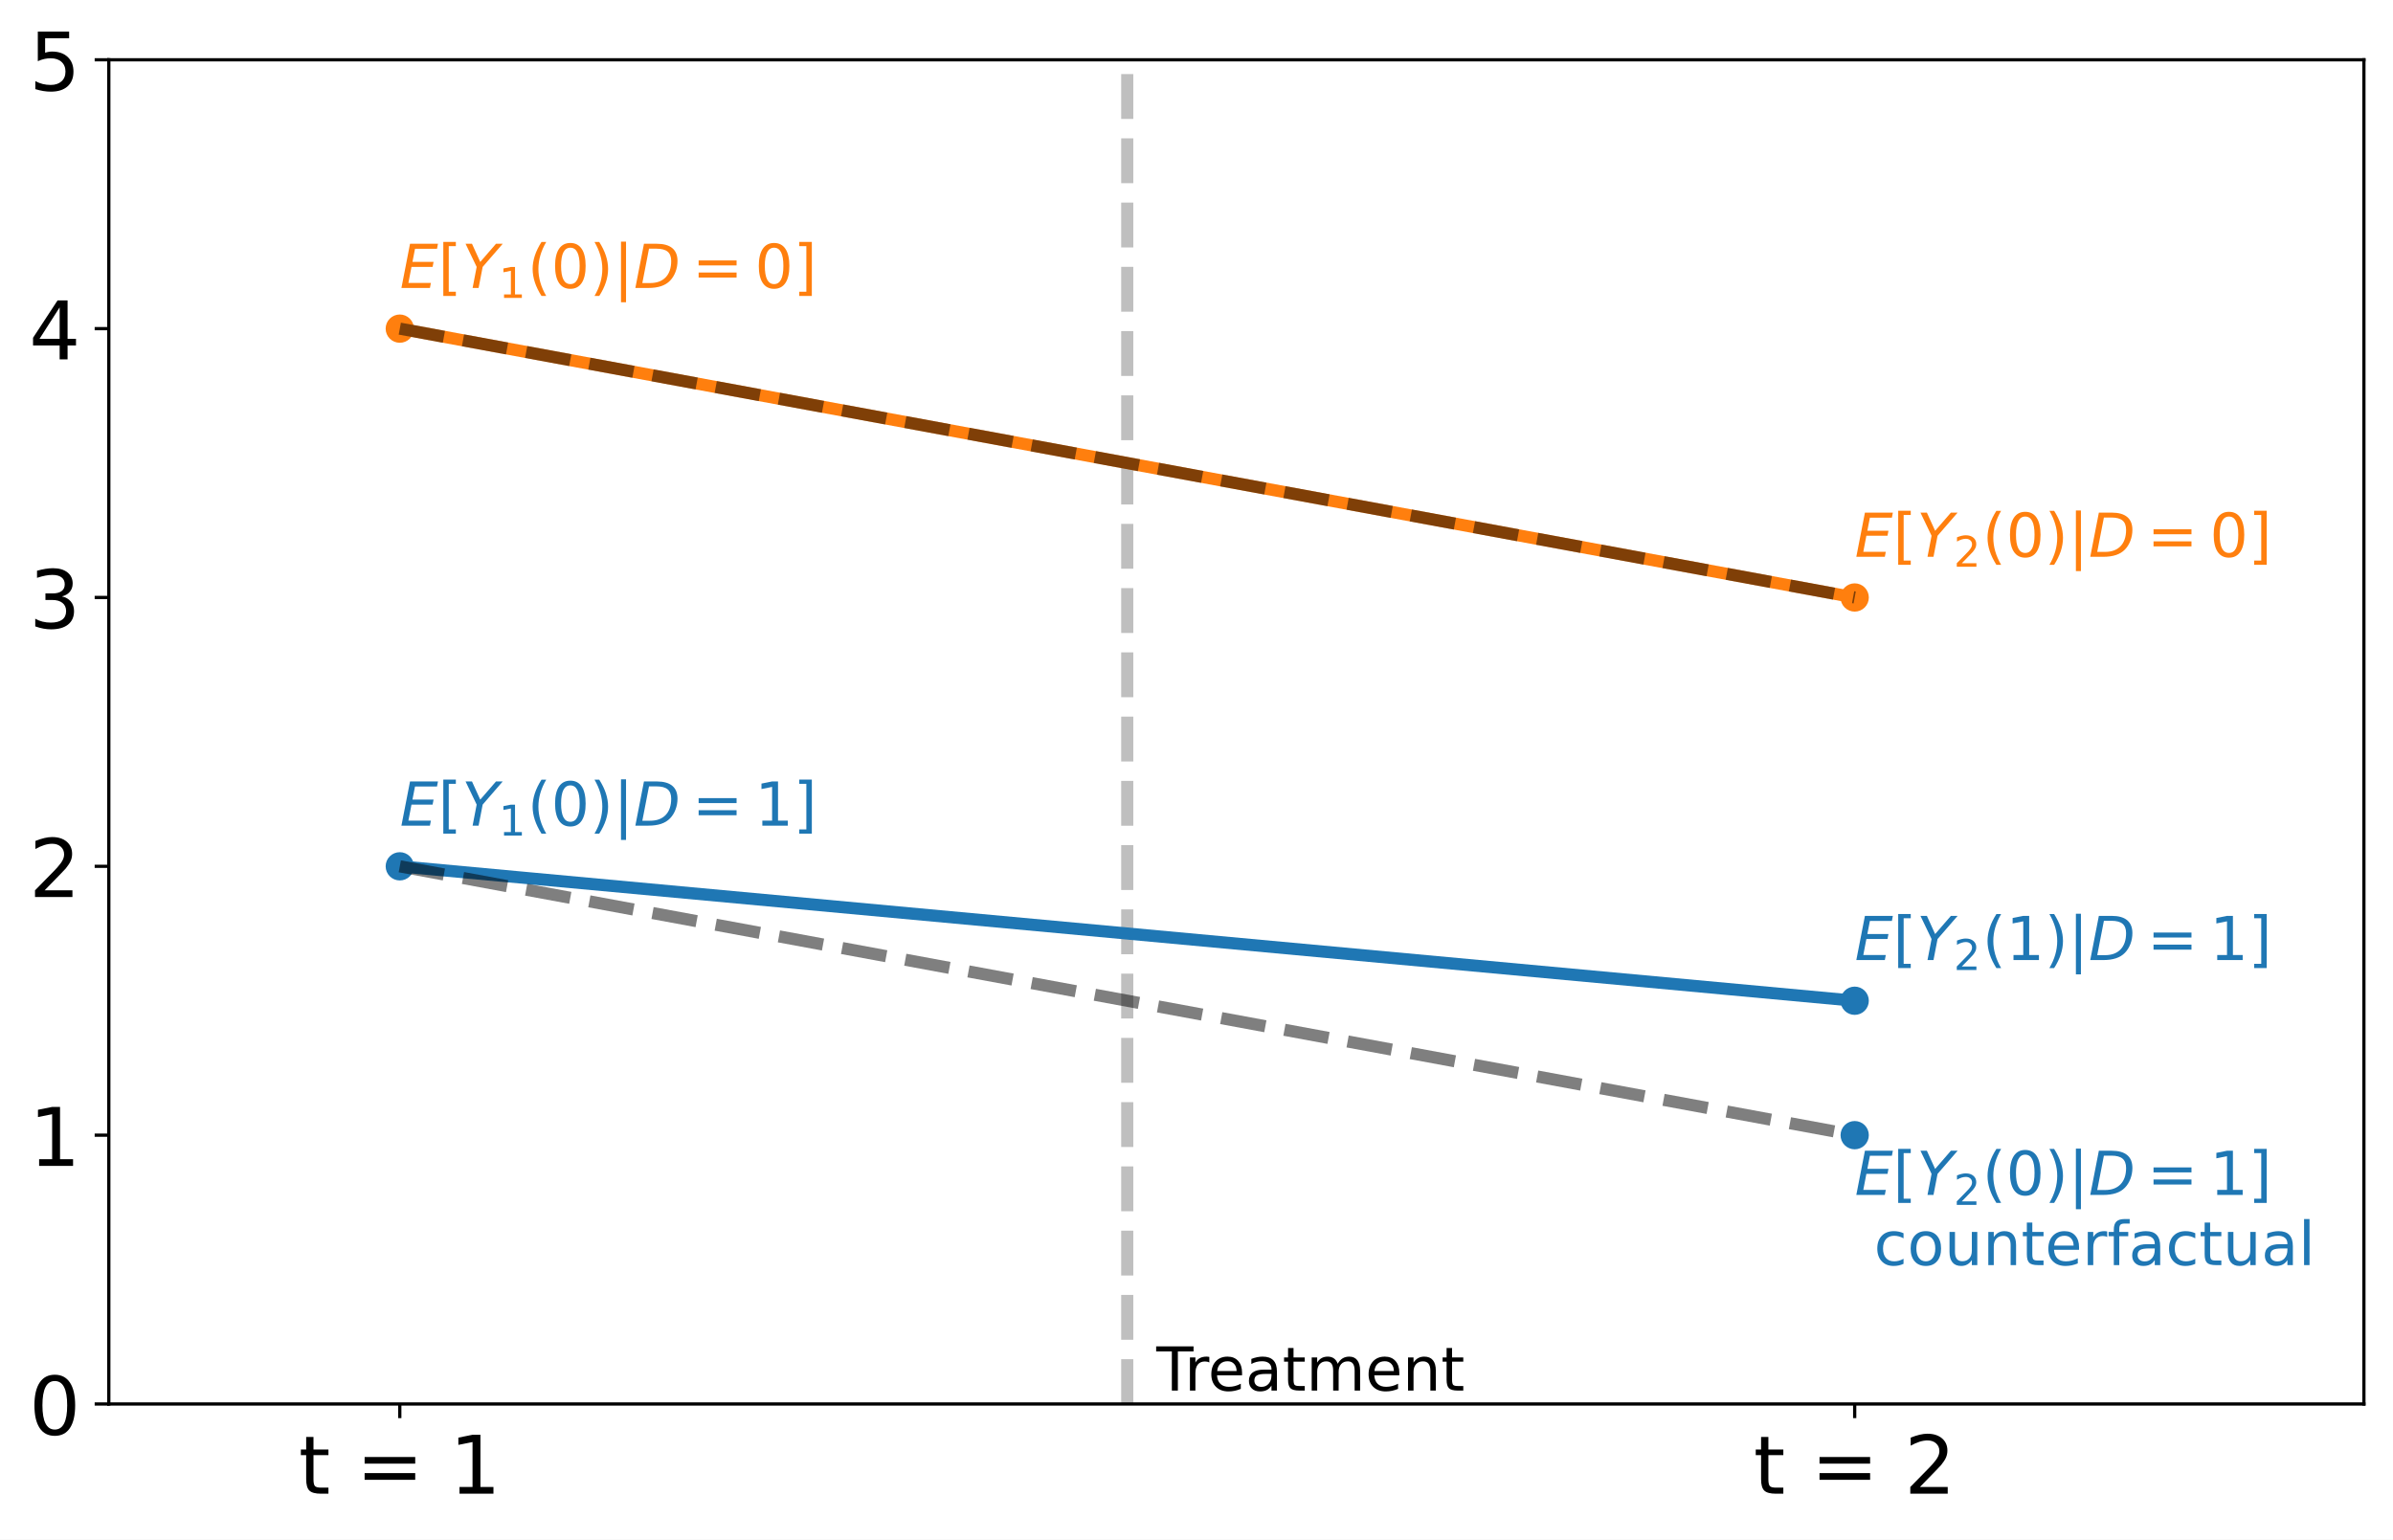
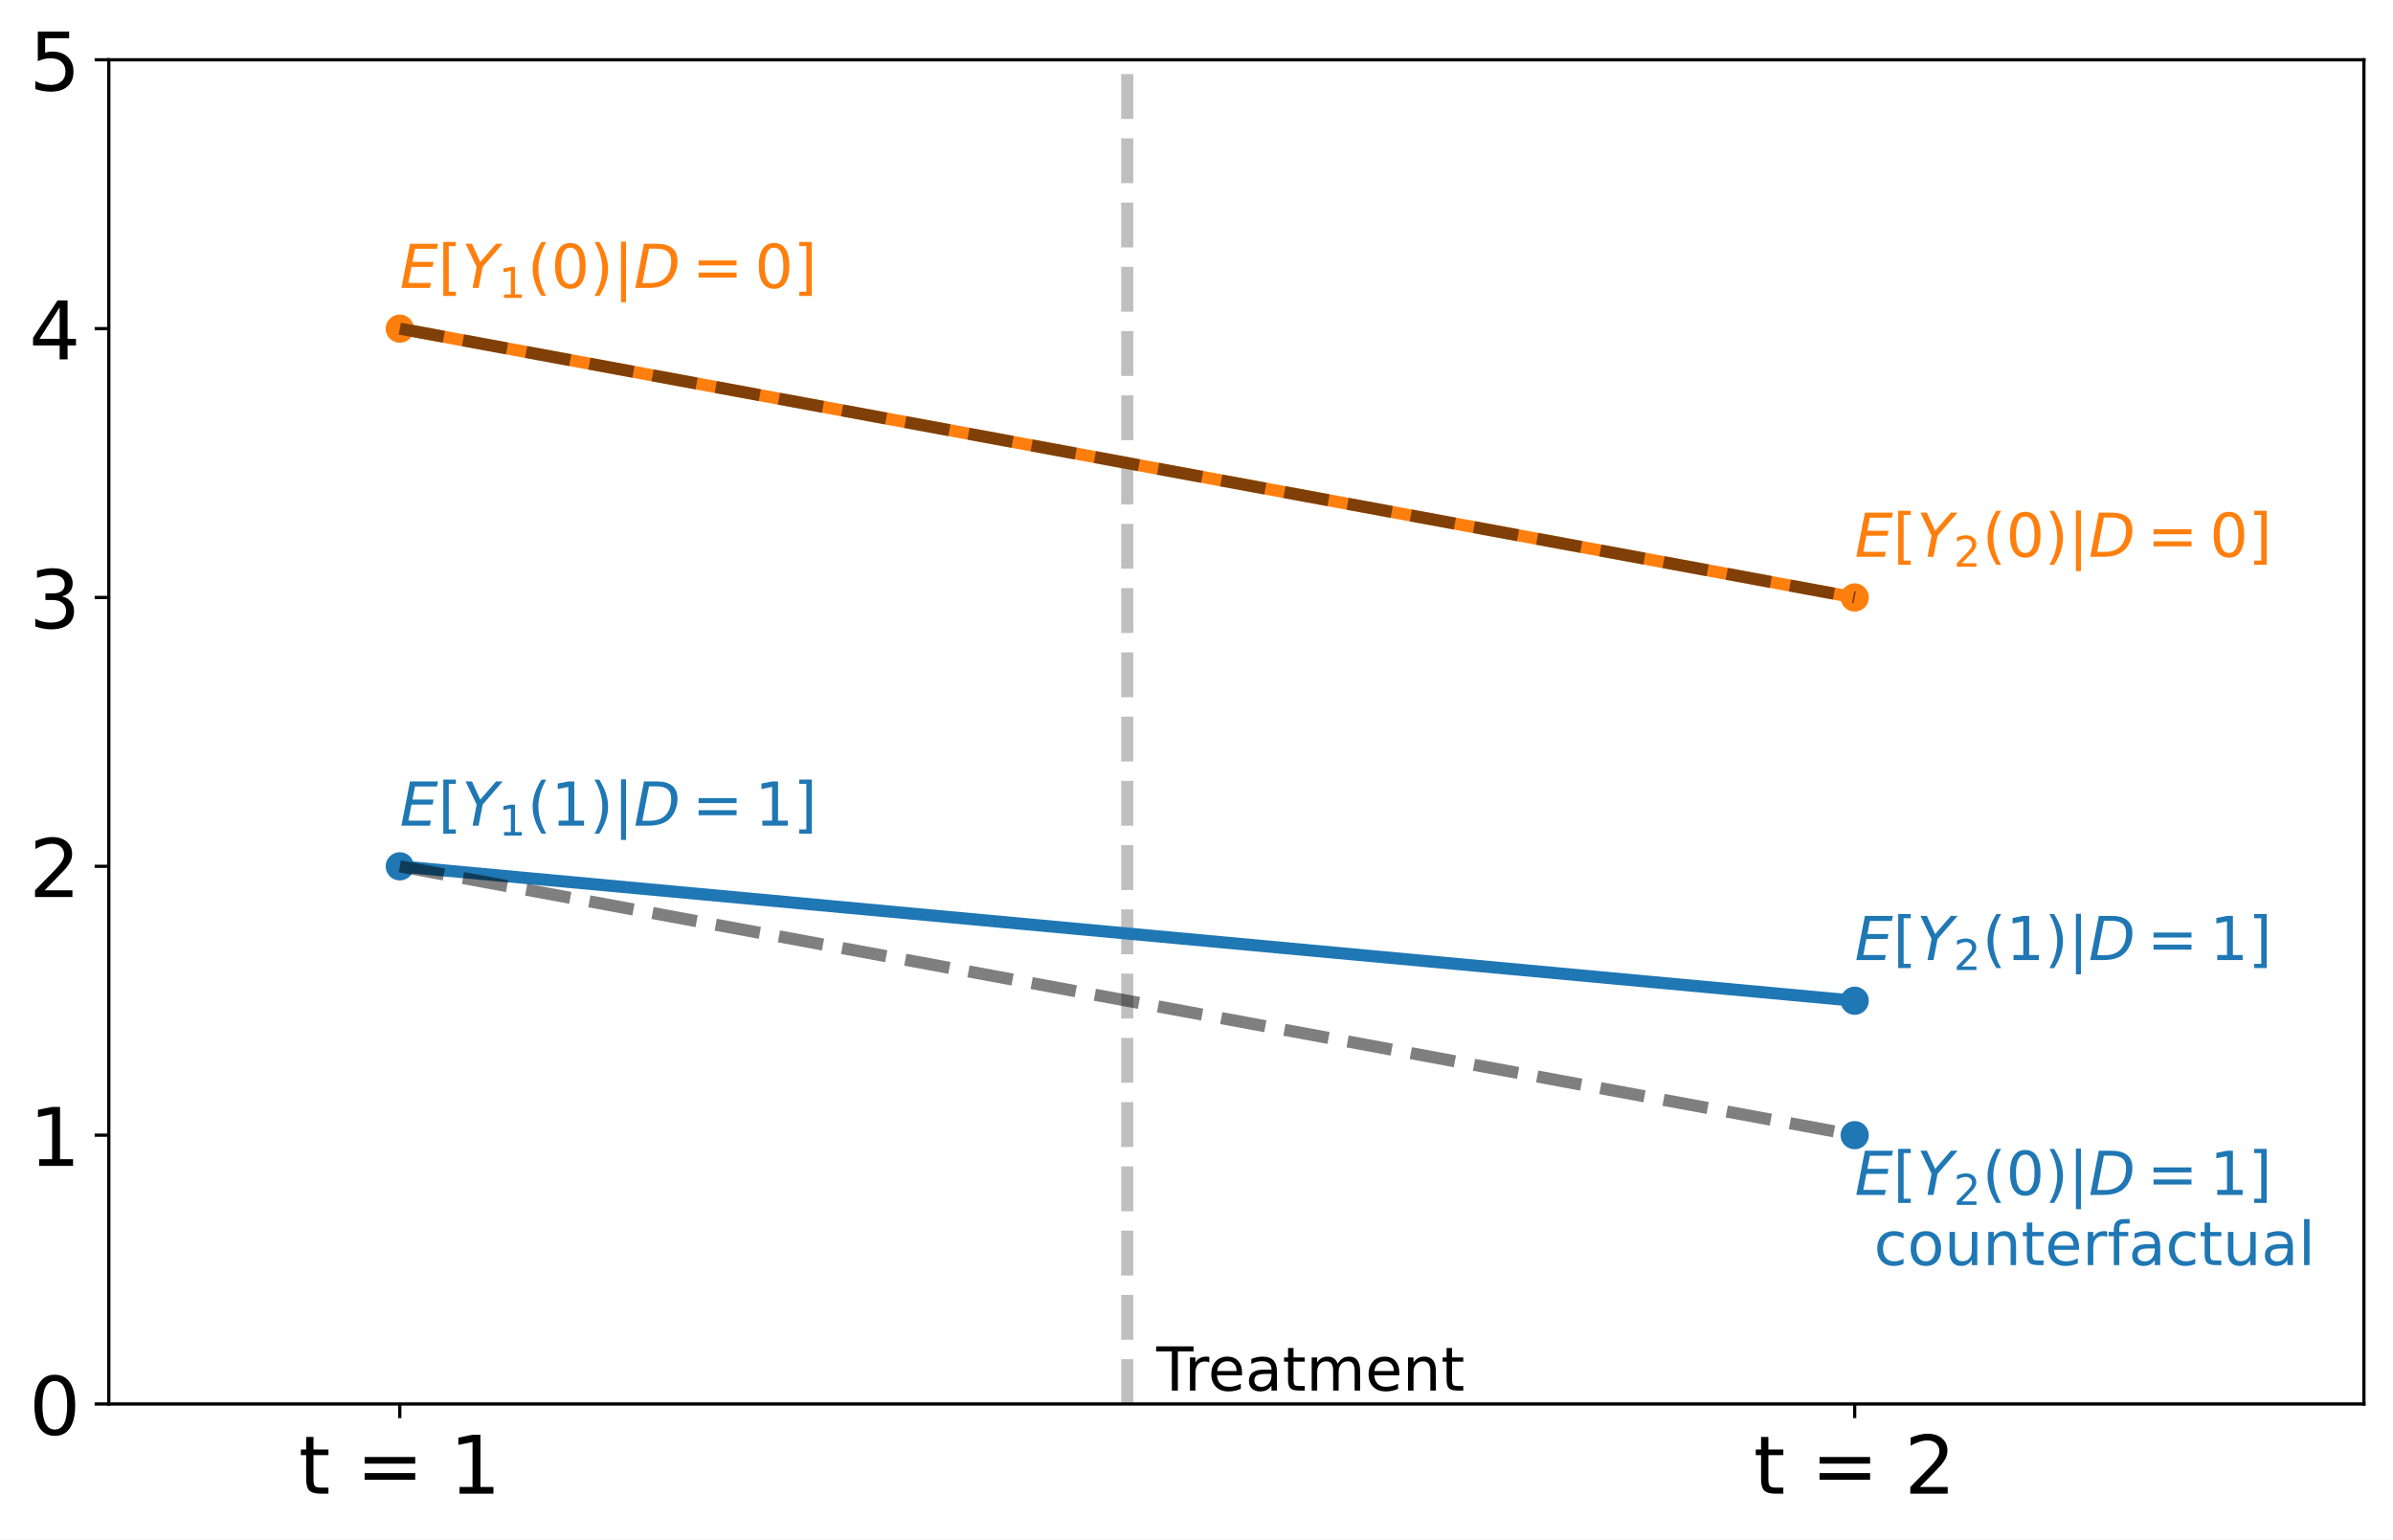
<svg xmlns="http://www.w3.org/2000/svg" xmlns:xlink="http://www.w3.org/1999/xlink" width="592.125pt" height="380.995pt" viewBox="0 0 592.125 380.995" version="1.1">
  <defs>
    <style type="text/css">*{stroke-linejoin: round; stroke-linecap: butt}</style>
  </defs>
  <g id="figure_1">
    <g id="patch_1">
      <path d="M 0 380.995  L 592.125 380.995  L 592.125 0  L 0 0  z " style="fill: #ffffff" />
    </g>
    <g id="axes_1">
      <g id="patch_2">
        <path d="M 26.925 347.438  L 584.925 347.438  L 584.925 14.798  L 26.925 14.798  L 26.925 347.438  z " style="fill: none" />
      </g>
      <g id="matplotlib.axis_1">
        <g id="xtick_1">
          <g id="line2d_1">
            <defs>
-               <path id="md6581c1b12" d="M 0 0  L 0 3.5  " style="stroke: #000000; stroke-width: 0.8" />
+               <path id="m8eb9a04cb9" d="M 0 0  L 0 3.5  " style="stroke: #000000; stroke-width: 0.8" />
            </defs>
            <g>
-               <use xlink:href="#md6581c1b12" x="98.925" y="347.438" style="stroke: #000000; stroke-width: 0.8" />
+               <use xlink:href="#m8eb9a04cb9" x="98.925" y="347.438" style="stroke: #000000; stroke-width: 0.8" />
            </g>
          </g>
          <g id="text_1">
            <g transform="translate(73.90625 369.6353) scale(0.2 -0.2)">
              <defs>
                <path id="DejaVuSans-74" d="M 1172 4494  L 1172 3500  L 2356 3500  L 2356 3053  L 1172 3053  L 1172 1153  Q 1172 725 1289 603  Q 1406 481 1766 481  L 2356 481  L 2356 0  L 1766 0  Q 1100 0 847 248  Q 594 497 594 1153  L 594 3053  L 172 3053  L 172 3500  L 594 3500  L 594 4494  L 1172 4494  z " transform="scale(0.015625)" />
                <path id="DejaVuSans-20" transform="scale(0.015625)" />
                <path id="DejaVuSans-3d" d="M 678 2906  L 4684 2906  L 4684 2381  L 678 2381  L 678 2906  z M 678 1631  L 4684 1631  L 4684 1100  L 678 1100  L 678 1631  z " transform="scale(0.015625)" />
                <path id="DejaVuSans-31" d="M 794 531  L 1825 531  L 1825 4091  L 703 3866  L 703 4441  L 1819 4666  L 2450 4666  L 2450 531  L 3481 531  L 3481 0  L 794 0  L 794 531  z " transform="scale(0.015625)" />
              </defs>
              <use xlink:href="#DejaVuSans-74" />
              <use xlink:href="#DejaVuSans-20" x="39.209" />
              <use xlink:href="#DejaVuSans-3d" x="70.996" />
              <use xlink:href="#DejaVuSans-20" x="154.785" />
              <use xlink:href="#DejaVuSans-31" x="186.572" />
            </g>
          </g>
        </g>
        <g id="xtick_2">
          <g id="line2d_2">
            <g>
-               <use xlink:href="#md6581c1b12" x="458.925" y="347.438" style="stroke: #000000; stroke-width: 0.8" />
+               <use xlink:href="#m8eb9a04cb9" x="458.925" y="347.438" style="stroke: #000000; stroke-width: 0.8" />
            </g>
          </g>
          <g id="text_2">
            <g transform="translate(433.9062 369.6353) scale(0.2 -0.2)">
              <defs>
                <path id="DejaVuSans-32" d="M 1228 531  L 3431 531  L 3431 0  L 469 0  L 469 531  Q 828 903 1448 1529  Q 2069 2156 2228 2338  Q 2531 2678 2651 2914  Q 2772 3150 2772 3378  Q 2772 3750 2511 3984  Q 2250 4219 1831 4219  Q 1534 4219 1204 4116  Q 875 4013 500 3803  L 500 4441  Q 881 4594 1212 4672  Q 1544 4750 1819 4750  Q 2544 4750 2975 4387  Q 3406 4025 3406 3419  Q 3406 3131 3298 2873  Q 3191 2616 2906 2266  Q 2828 2175 2409 1742  Q 1991 1309 1228 531  z " transform="scale(0.015625)" />
              </defs>
              <use xlink:href="#DejaVuSans-74" />
              <use xlink:href="#DejaVuSans-20" x="39.209" />
              <use xlink:href="#DejaVuSans-3d" x="70.996" />
              <use xlink:href="#DejaVuSans-20" x="154.785" />
              <use xlink:href="#DejaVuSans-32" x="186.572" />
            </g>
          </g>
        </g>
      </g>
      <g id="matplotlib.axis_2">
        <g id="ytick_1">
          <g id="line2d_3">
            <defs>
-               <path id="m963fe370ac" d="M 0 0  L -3.5 0  " style="stroke: #000000; stroke-width: 0.8" />
+               <path id="mfce46e9eb9" d="M 0 0  L -3.5 0  " style="stroke: #000000; stroke-width: 0.8" />
            </defs>
            <g>
-               <use xlink:href="#m963fe370ac" x="26.925" y="347.438" style="stroke: #000000; stroke-width: 0.8" />
+               <use xlink:href="#mfce46e9eb9" x="26.925" y="347.438" style="stroke: #000000; stroke-width: 0.8" />
            </g>
          </g>
          <g id="text_3">
            <g transform="translate(7.2 355.0369) scale(0.2 -0.2)">
              <defs>
                <path id="DejaVuSans-30" d="M 2034 4250  Q 1547 4250 1301 3770  Q 1056 3291 1056 2328  Q 1056 1369 1301 889  Q 1547 409 2034 409  Q 2525 409 2770 889  Q 3016 1369 3016 2328  Q 3016 3291 2770 3770  Q 2525 4250 2034 4250  z M 2034 4750  Q 2819 4750 3233 4129  Q 3647 3509 3647 2328  Q 3647 1150 3233 529  Q 2819 -91 2034 -91  Q 1250 -91 836 529  Q 422 1150 422 2328  Q 422 3509 836 4129  Q 1250 4750 2034 4750  z " transform="scale(0.015625)" />
              </defs>
              <use xlink:href="#DejaVuSans-30" />
            </g>
          </g>
        </g>
        <g id="ytick_2">
          <g id="line2d_4">
            <g>
-               <use xlink:href="#m963fe370ac" x="26.925" y="280.91" style="stroke: #000000; stroke-width: 0.8" />
+               <use xlink:href="#mfce46e9eb9" x="26.925" y="280.91" style="stroke: #000000; stroke-width: 0.8" />
            </g>
          </g>
          <g id="text_4">
            <g transform="translate(7.2 288.5089) scale(0.2 -0.2)">
              <use xlink:href="#DejaVuSans-31" />
            </g>
          </g>
        </g>
        <g id="ytick_3">
          <g id="line2d_5">
            <g>
-               <use xlink:href="#m963fe370ac" x="26.925" y="214.382" style="stroke: #000000; stroke-width: 0.8" />
+               <use xlink:href="#mfce46e9eb9" x="26.925" y="214.382" style="stroke: #000000; stroke-width: 0.8" />
            </g>
          </g>
          <g id="text_5">
            <g transform="translate(7.2 221.9809) scale(0.2 -0.2)">
              <use xlink:href="#DejaVuSans-32" />
            </g>
          </g>
        </g>
        <g id="ytick_4">
          <g id="line2d_6">
            <g>
-               <use xlink:href="#m963fe370ac" x="26.925" y="147.854" style="stroke: #000000; stroke-width: 0.8" />
+               <use xlink:href="#mfce46e9eb9" x="26.925" y="147.854" style="stroke: #000000; stroke-width: 0.8" />
            </g>
          </g>
          <g id="text_6">
            <g transform="translate(7.2 155.4529) scale(0.2 -0.2)">
              <defs>
                <path id="DejaVuSans-33" d="M 2597 2516  Q 3050 2419 3304 2112  Q 3559 1806 3559 1356  Q 3559 666 3084 287  Q 2609 -91 1734 -91  Q 1441 -91 1130 -33  Q 819 25 488 141  L 488 750  Q 750 597 1062 519  Q 1375 441 1716 441  Q 2309 441 2620 675  Q 2931 909 2931 1356  Q 2931 1769 2642 2001  Q 2353 2234 1838 2234  L 1294 2234  L 1294 2753  L 1863 2753  Q 2328 2753 2575 2939  Q 2822 3125 2822 3475  Q 2822 3834 2567 4026  Q 2313 4219 1838 4219  Q 1578 4219 1281 4162  Q 984 4106 628 3988  L 628 4550  Q 988 4650 1302 4700  Q 1616 4750 1894 4750  Q 2613 4750 3031 4423  Q 3450 4097 3450 3541  Q 3450 3153 3228 2886  Q 3006 2619 2597 2516  z " transform="scale(0.015625)" />
              </defs>
              <use xlink:href="#DejaVuSans-33" />
            </g>
          </g>
        </g>
        <g id="ytick_5">
          <g id="line2d_7">
            <g>
-               <use xlink:href="#m963fe370ac" x="26.925" y="81.326" style="stroke: #000000; stroke-width: 0.8" />
+               <use xlink:href="#mfce46e9eb9" x="26.925" y="81.326" style="stroke: #000000; stroke-width: 0.8" />
            </g>
          </g>
          <g id="text_7">
            <g transform="translate(7.2 88.92488) scale(0.2 -0.2)">
              <defs>
                <path id="DejaVuSans-34" d="M 2419 4116  L 825 1625  L 2419 1625  L 2419 4116  z M 2253 4666  L 3047 4666  L 3047 1625  L 3713 1625  L 3713 1100  L 3047 1100  L 3047 0  L 2419 0  L 2419 1100  L 313 1100  L 313 1709  L 2253 4666  z " transform="scale(0.015625)" />
              </defs>
              <use xlink:href="#DejaVuSans-34" />
            </g>
          </g>
        </g>
        <g id="ytick_6">
          <g id="line2d_8">
            <g>
-               <use xlink:href="#m963fe370ac" x="26.925" y="14.798" style="stroke: #000000; stroke-width: 0.8" />
+               <use xlink:href="#mfce46e9eb9" x="26.925" y="14.798" style="stroke: #000000; stroke-width: 0.8" />
            </g>
          </g>
          <g id="text_8">
            <g transform="translate(7.2 22.39688) scale(0.2 -0.2)">
              <defs>
                <path id="DejaVuSans-35" d="M 691 4666  L 3169 4666  L 3169 4134  L 1269 4134  L 1269 2991  Q 1406 3038 1543 3061  Q 1681 3084 1819 3084  Q 2600 3084 3056 2656  Q 3513 2228 3513 1497  Q 3513 744 3044 326  Q 2575 -91 1722 -91  Q 1428 -91 1123 -41  Q 819 9 494 109  L 494 744  Q 775 591 1075 516  Q 1375 441 1709 441  Q 2250 441 2565 725  Q 2881 1009 2881 1497  Q 2881 1984 2565 2268  Q 2250 2553 1709 2553  Q 1456 2553 1204 2497  Q 953 2441 691 2322  L 691 4666  z " transform="scale(0.015625)" />
              </defs>
              <use xlink:href="#DejaVuSans-35" />
            </g>
          </g>
        </g>
      </g>
      <g id="line2d_9">
-         <path d="M 26.925 347.438  L 584.925 347.438  " clip-path="url(#p691d5480b4)" style="fill: none; stroke: #000000; stroke-width: 0.5; stroke-linecap: square" />
+         <path d="M 26.925 347.438  L 584.925 347.438  " clip-path="url(#p16c0e97cd4)" style="fill: none; stroke: #000000; stroke-width: 0.5; stroke-linecap: square" />
      </g>
      <g id="line2d_10">
-         <path clip-path="url(#p691d5480b4)" style="fill: none; stroke: #000000; stroke-width: 0.5; stroke-linecap: square" />
+         <path clip-path="url(#p16c0e97cd4)" style="fill: none; stroke: #000000; stroke-width: 0.5; stroke-linecap: square" />
      </g>
      <g id="LineCollection_1">
-         <path d="M 278.925 347.438  L 278.925 14.798  " clip-path="url(#p691d5480b4)" style="fill: none; stroke-dasharray: 11.1,4.8; stroke-dashoffset: 0; stroke: #808080; stroke-opacity: 0.5; stroke-width: 3" />
+         <path d="M 278.925 347.438  L 278.925 14.798  " clip-path="url(#p16c0e97cd4)" style="fill: none; stroke-dasharray: 11.1,4.8; stroke-dashoffset: 0; stroke: #808080; stroke-opacity: 0.5; stroke-width: 3" />
      </g>
      <g id="line2d_11">
        <defs>
-           <path id="m076039c97f" d="M 0 3  C 0.796 3 1.559 2.684 2.121 2.121  C 2.684 1.559 3 0.796 3 0  C 3 -0.796 2.684 -1.559 2.121 -2.121  C 1.559 -2.684 0.796 -3 0 -3  C -0.796 -3 -1.559 -2.684 -2.121 -2.121  C -2.684 -1.559 -3 -0.796 -3 0  C -3 0.796 -2.684 1.559 -2.121 2.121  C -1.559 2.684 -0.796 3 0 3  z " style="stroke: #ff7f0e" />
+           <path id="m5432d6410d" d="M 0 3  C 0.796 3 1.559 2.684 2.121 2.121  C 2.684 1.559 3 0.796 3 0  C 3 -0.796 2.684 -1.559 2.121 -2.121  C 1.559 -2.684 0.796 -3 0 -3  C -0.796 -3 -1.559 -2.684 -2.121 -2.121  C -2.684 -1.559 -3 -0.796 -3 0  C -3 0.796 -2.684 1.559 -2.121 2.121  C -1.559 2.684 -0.796 3 0 3  z " style="stroke: #ff7f0e" />
        </defs>
-         <g clip-path="url(#p691d5480b4)">
-           <use xlink:href="#m076039c97f" x="98.925" y="81.326" style="fill: #ff7f0e; stroke: #ff7f0e" />
+         <g clip-path="url(#p16c0e97cd4)">
+           <use xlink:href="#m5432d6410d" x="98.925" y="81.326" style="fill: #ff7f0e; stroke: #ff7f0e" />
        </g>
      </g>
      <g id="line2d_12">
        <defs>
-           <path id="m4544277a0a" d="M 0 3  C 0.796 3 1.559 2.684 2.121 2.121  C 2.684 1.559 3 0.796 3 0  C 3 -0.796 2.684 -1.559 2.121 -2.121  C 1.559 -2.684 0.796 -3 0 -3  C -0.796 -3 -1.559 -2.684 -2.121 -2.121  C -2.684 -1.559 -3 -0.796 -3 0  C -3 0.796 -2.684 1.559 -2.121 2.121  C -1.559 2.684 -0.796 3 0 3  z " style="stroke: #1f77b4" />
+           <path id="mf1ca042de9" d="M 0 3  C 0.796 3 1.559 2.684 2.121 2.121  C 2.684 1.559 3 0.796 3 0  C 3 -0.796 2.684 -1.559 2.121 -2.121  C 1.559 -2.684 0.796 -3 0 -3  C -0.796 -3 -1.559 -2.684 -2.121 -2.121  C -2.684 -1.559 -3 -0.796 -3 0  C -3 0.796 -2.684 1.559 -2.121 2.121  C -1.559 2.684 -0.796 3 0 3  z " style="stroke: #1f77b4" />
        </defs>
-         <g clip-path="url(#p691d5480b4)">
-           <use xlink:href="#m4544277a0a" x="98.925" y="214.382" style="fill: #1f77b4; stroke: #1f77b4" />
+         <g clip-path="url(#p16c0e97cd4)">
+           <use xlink:href="#mf1ca042de9" x="98.925" y="214.382" style="fill: #1f77b4; stroke: #1f77b4" />
        </g>
      </g>
      <g id="line2d_13">
-         <g clip-path="url(#p691d5480b4)">
-           <use xlink:href="#m076039c97f" x="458.925" y="147.854" style="fill: #ff7f0e; stroke: #ff7f0e" />
+         <g clip-path="url(#p16c0e97cd4)">
+           <use xlink:href="#m5432d6410d" x="458.925" y="147.854" style="fill: #ff7f0e; stroke: #ff7f0e" />
        </g>
      </g>
      <g id="line2d_14">
-         <g clip-path="url(#p691d5480b4)">
-           <use xlink:href="#m4544277a0a" x="458.925" y="247.646" style="fill: #1f77b4; stroke: #1f77b4" />
+         <g clip-path="url(#p16c0e97cd4)">
+           <use xlink:href="#mf1ca042de9" x="458.925" y="247.646" style="fill: #1f77b4; stroke: #1f77b4" />
        </g>
      </g>
      <g id="line2d_15">
-         <path d="M 98.925 214.382  L 458.925 247.646  " clip-path="url(#p691d5480b4)" style="fill: none; stroke: #1f77b4; stroke-width: 3; stroke-linecap: square" />
+         <path d="M 98.925 214.382  L 458.925 247.646  " clip-path="url(#p16c0e97cd4)" style="fill: none; stroke: #1f77b4; stroke-width: 3; stroke-linecap: square" />
      </g>
      <g id="line2d_16">
-         <path d="M 98.925 81.326  L 458.925 147.854  " clip-path="url(#p691d5480b4)" style="fill: none; stroke: #ff7f0e; stroke-width: 3; stroke-linecap: square" />
+         <path d="M 98.925 81.326  L 458.925 147.854  " clip-path="url(#p16c0e97cd4)" style="fill: none; stroke: #ff7f0e; stroke-width: 3; stroke-linecap: square" />
      </g>
      <g id="line2d_17">
-         <path d="M 98.925 81.326  L 458.925 147.854  " clip-path="url(#p691d5480b4)" style="fill: none; stroke-dasharray: 11.1,4.8; stroke-dashoffset: 0; stroke: #000000; stroke-opacity: 0.5; stroke-width: 3" />
+         <path d="M 98.925 81.326  L 458.925 147.854  " clip-path="url(#p16c0e97cd4)" style="fill: none; stroke-dasharray: 11.1,4.8; stroke-dashoffset: 0; stroke: #000000; stroke-opacity: 0.5; stroke-width: 3" />
      </g>
      <g id="line2d_18">
-         <path d="M 98.925 214.382  L 458.925 280.91  " clip-path="url(#p691d5480b4)" style="fill: none; stroke-dasharray: 11.1,4.8; stroke-dashoffset: 0; stroke: #000000; stroke-opacity: 0.5; stroke-width: 3" />
+         <path d="M 98.925 214.382  L 458.925 280.91  " clip-path="url(#p16c0e97cd4)" style="fill: none; stroke-dasharray: 11.1,4.8; stroke-dashoffset: 0; stroke: #000000; stroke-opacity: 0.5; stroke-width: 3" />
      </g>
      <g id="line2d_19">
-         <g clip-path="url(#p691d5480b4)">
-           <use xlink:href="#m4544277a0a" x="458.925" y="280.91" style="fill: #1f77b4; stroke: #1f77b4" />
+         <g clip-path="url(#p16c0e97cd4)">
+           <use xlink:href="#mf1ca042de9" x="458.925" y="280.91" style="fill: #1f77b4; stroke: #1f77b4" />
        </g>
      </g>
      <g id="patch_3">
        <path d="M 26.925 347.438  L 26.925 14.798  " style="fill: none; stroke: #000000; stroke-width: 0.8; stroke-linejoin: miter; stroke-linecap: square" />
      </g>
      <g id="patch_4">
        <path d="M 584.925 347.438  L 584.925 14.798  " style="fill: none; stroke: #000000; stroke-width: 0.8; stroke-linejoin: miter; stroke-linecap: square" />
      </g>
      <g id="patch_5">
        <path d="M 26.925 347.438  L 584.925 347.438  " style="fill: none; stroke: #000000; stroke-width: 0.8; stroke-linejoin: miter; stroke-linecap: square" />
      </g>
      <g id="patch_6">
        <path d="M 26.925 14.798  L 584.925 14.798  " style="fill: none; stroke: #000000; stroke-width: 0.8; stroke-linejoin: miter; stroke-linecap: square" />
      </g>
      <g id="text_9">
        <g transform="translate(286.125 344.112) scale(0.15 -0.15)">
          <defs>
            <path id="DejaVuSans-54" d="M -19 4666  L 3928 4666  L 3928 4134  L 2272 4134  L 2272 0  L 1638 0  L 1638 4134  L -19 4134  L -19 4666  z " transform="scale(0.015625)" />
            <path id="DejaVuSans-72" d="M 2631 2963  Q 2534 3019 2420 3045  Q 2306 3072 2169 3072  Q 1681 3072 1420 2755  Q 1159 2438 1159 1844  L 1159 0  L 581 0  L 581 3500  L 1159 3500  L 1159 2956  Q 1341 3275 1631 3429  Q 1922 3584 2338 3584  Q 2397 3584 2469 3576  Q 2541 3569 2628 3553  L 2631 2963  z " transform="scale(0.015625)" />
            <path id="DejaVuSans-65" d="M 3597 1894  L 3597 1613  L 953 1613  Q 991 1019 1311 708  Q 1631 397 2203 397  Q 2534 397 2845 478  Q 3156 559 3463 722  L 3463 178  Q 3153 47 2828 -22  Q 2503 -91 2169 -91  Q 1331 -91 842 396  Q 353 884 353 1716  Q 353 2575 817 3079  Q 1281 3584 2069 3584  Q 2775 3584 3186 3129  Q 3597 2675 3597 1894  z M 3022 2063  Q 3016 2534 2758 2815  Q 2500 3097 2075 3097  Q 1594 3097 1305 2825  Q 1016 2553 972 2059  L 3022 2063  z " transform="scale(0.015625)" />
            <path id="DejaVuSans-61" d="M 2194 1759  Q 1497 1759 1228 1600  Q 959 1441 959 1056  Q 959 750 1161 570  Q 1363 391 1709 391  Q 2188 391 2477 730  Q 2766 1069 2766 1631  L 2766 1759  L 2194 1759  z M 3341 1997  L 3341 0  L 2766 0  L 2766 531  Q 2569 213 2275 61  Q 1981 -91 1556 -91  Q 1019 -91 701 211  Q 384 513 384 1019  Q 384 1609 779 1909  Q 1175 2209 1959 2209  L 2766 2209  L 2766 2266  Q 2766 2663 2505 2880  Q 2244 3097 1772 3097  Q 1472 3097 1187 3025  Q 903 2953 641 2809  L 641 3341  Q 956 3463 1253 3523  Q 1550 3584 1831 3584  Q 2591 3584 2966 3190  Q 3341 2797 3341 1997  z " transform="scale(0.015625)" />
            <path id="DejaVuSans-6d" d="M 3328 2828  Q 3544 3216 3844 3400  Q 4144 3584 4550 3584  Q 5097 3584 5394 3201  Q 5691 2819 5691 2113  L 5691 0  L 5113 0  L 5113 2094  Q 5113 2597 4934 2840  Q 4756 3084 4391 3084  Q 3944 3084 3684 2787  Q 3425 2491 3425 1978  L 3425 0  L 2847 0  L 2847 2094  Q 2847 2600 2669 2842  Q 2491 3084 2119 3084  Q 1678 3084 1418 2786  Q 1159 2488 1159 1978  L 1159 0  L 581 0  L 581 3500  L 1159 3500  L 1159 2956  Q 1356 3278 1631 3431  Q 1906 3584 2284 3584  Q 2666 3584 2933 3390  Q 3200 3197 3328 2828  z " transform="scale(0.015625)" />
            <path id="DejaVuSans-6e" d="M 3513 2113  L 3513 0  L 2938 0  L 2938 2094  Q 2938 2591 2744 2837  Q 2550 3084 2163 3084  Q 1697 3084 1428 2787  Q 1159 2491 1159 1978  L 1159 0  L 581 0  L 581 3500  L 1159 3500  L 1159 2956  Q 1366 3272 1645 3428  Q 1925 3584 2291 3584  Q 2894 3584 3203 3211  Q 3513 2838 3513 2113  z " transform="scale(0.015625)" />
          </defs>
          <use xlink:href="#DejaVuSans-54" />
          <use xlink:href="#DejaVuSans-72" x="46.334" />
          <use xlink:href="#DejaVuSans-65" x="85.197" />
          <use xlink:href="#DejaVuSans-61" x="146.721" />
          <use xlink:href="#DejaVuSans-74" x="208" />
          <use xlink:href="#DejaVuSans-6d" x="247.209" />
          <use xlink:href="#DejaVuSans-65" x="344.621" />
          <use xlink:href="#DejaVuSans-6e" x="406.145" />
          <use xlink:href="#DejaVuSans-74" x="469.523" />
        </g>
      </g>
      <g id="text_10">
        <g style="fill: #ff7f0e" transform="translate(98.925 71.34724) scale(0.15 -0.15)">
          <defs>
            <path id="DejaVuSans-Oblique-45" d="M 1081 4666  L 4031 4666  L 3928 4134  L 1606 4134  L 1338 2753  L 3566 2753  L 3463 2222  L 1234 2222  L 909 531  L 3284 531  L 3181 0  L 172 0  L 1081 4666  z " transform="scale(0.015625)" />
            <path id="DejaVuSans-5b" d="M 550 4863  L 1875 4863  L 1875 4416  L 1125 4416  L 1125 -397  L 1875 -397  L 1875 -844  L 550 -844  L 550 4863  z " transform="scale(0.015625)" />
            <path id="DejaVuSans-Oblique-59" d="M 403 4666  L 1081 4666  L 1953 2747  L 3616 4666  L 4325 4666  L 2209 2222  L 1778 0  L 1147 0  L 1575 2222  L 403 4666  z " transform="scale(0.015625)" />
            <path id="DejaVuSans-28" d="M 1984 4856  Q 1566 4138 1362 3434  Q 1159 2731 1159 2009  Q 1159 1288 1364 580  Q 1569 -128 1984 -844  L 1484 -844  Q 1016 -109 783 600  Q 550 1309 550 2009  Q 550 2706 781 3412  Q 1013 4119 1484 4856  L 1984 4856  z " transform="scale(0.015625)" />
            <path id="DejaVuSans-29" d="M 513 4856  L 1013 4856  Q 1481 4119 1714 3412  Q 1947 2706 1947 2009  Q 1947 1309 1714 600  Q 1481 -109 1013 -844  L 513 -844  Q 928 -128 1133 580  Q 1338 1288 1338 2009  Q 1338 2731 1133 3434  Q 928 4138 513 4856  z " transform="scale(0.015625)" />
            <path id="DejaVuSans-7c" d="M 1344 4891  L 1344 -1509  L 813 -1509  L 813 4891  L 1344 4891  z " transform="scale(0.015625)" />
            <path id="DejaVuSans-Oblique-44" d="M 1081 4666  L 2438 4666  Q 3519 4666 4070 4208  Q 4622 3750 4622 2847  Q 4622 2250 4412 1698  Q 4203 1147 3834 769  Q 3463 381 2891 190  Q 2319 0 1538 0  L 172 0  L 1081 4666  z M 1613 4147  L 909 519  L 1734 519  Q 2794 519 3375 1128  Q 3956 1738 3956 2847  Q 3956 3519 3581 3833  Q 3206 4147 2406 4147  L 1613 4147  z " transform="scale(0.015625)" />
            <path id="DejaVuSans-5d" d="M 1947 4863  L 1947 -844  L 622 -844  L 622 -397  L 1369 -397  L 1369 4416  L 622 4416  L 622 4863  L 1947 4863  z " transform="scale(0.015625)" />
          </defs>
          <use xlink:href="#DejaVuSans-Oblique-45" transform="translate(0 0.578125)" />
          <use xlink:href="#DejaVuSans-5b" transform="translate(63.18359 0.578125)" />
          <use xlink:href="#DejaVuSans-Oblique-59" transform="translate(102.1973 0.578125)" />
          <use xlink:href="#DejaVuSans-31" transform="translate(163.2812 -15.82812) scale(0.7)" />
          <use xlink:href="#DejaVuSans-28" transform="translate(210.5518 0.578125)" />
          <use xlink:href="#DejaVuSans-30" transform="translate(249.5654 0.578125)" />
          <use xlink:href="#DejaVuSans-29" transform="translate(313.1885 0.578125)" />
          <use xlink:href="#DejaVuSans-7c" transform="translate(352.2021 0.578125)" />
          <use xlink:href="#DejaVuSans-Oblique-44" transform="translate(385.8936 0.578125)" />
          <use xlink:href="#DejaVuSans-3d" transform="translate(482.3779 0.578125)" />
          <use xlink:href="#DejaVuSans-30" transform="translate(585.6494 0.578125)" />
          <use xlink:href="#DejaVuSans-5d" transform="translate(649.2725 0.578125)" />
        </g>
      </g>
      <g id="text_11">
+         <g style="fill: #1f77b4" transform="translate(98.925 204.4032) scale(0.15 -0.15)">
+           <use xlink:href="#DejaVuSans-Oblique-45" transform="translate(0 0.578125)" />
+           <use xlink:href="#DejaVuSans-5b" transform="translate(63.18359 0.578125)" />
+           <use xlink:href="#DejaVuSans-Oblique-59" transform="translate(102.1973 0.578125)" />
+           <use xlink:href="#DejaVuSans-31" transform="translate(163.2812 -15.82812) scale(0.7)" />
+           <use xlink:href="#DejaVuSans-28" transform="translate(210.5518 0.578125)" />
+           <use xlink:href="#DejaVuSans-31" transform="translate(249.5654 0.578125)" />
+           <use xlink:href="#DejaVuSans-29" transform="translate(313.1885 0.578125)" />
+           <use xlink:href="#DejaVuSans-7c" transform="translate(352.2021 0.578125)" />
+           <use xlink:href="#DejaVuSans-Oblique-44" transform="translate(385.8936 0.578125)" />
+           <use xlink:href="#DejaVuSans-3d" transform="translate(482.3779 0.578125)" />
+           <use xlink:href="#DejaVuSans-31" transform="translate(585.6494 0.578125)" />
+           <use xlink:href="#DejaVuSans-5d" transform="translate(649.2725 0.578125)" />
+         </g>
+       </g>
+       <g id="text_12">
        <g style="fill: #ff7f0e" transform="translate(458.925 137.8752) scale(0.15 -0.15)">
          <use xlink:href="#DejaVuSans-Oblique-45" transform="translate(0 0.578125)" />
          <use xlink:href="#DejaVuSans-5b" transform="translate(63.18359 0.578125)" />
          <use xlink:href="#DejaVuSans-Oblique-59" transform="translate(102.1973 0.578125)" />
          <use xlink:href="#DejaVuSans-32" transform="translate(163.2812 -15.82812) scale(0.7)" />
          <use xlink:href="#DejaVuSans-28" transform="translate(210.5518 0.578125)" />
          <use xlink:href="#DejaVuSans-30" transform="translate(249.5654 0.578125)" />
          <use xlink:href="#DejaVuSans-29" transform="translate(313.1885 0.578125)" />
          <use xlink:href="#DejaVuSans-7c" transform="translate(352.2021 0.578125)" />
          <use xlink:href="#DejaVuSans-Oblique-44" transform="translate(385.8936 0.578125)" />
          <use xlink:href="#DejaVuSans-3d" transform="translate(482.3779 0.578125)" />
          <use xlink:href="#DejaVuSans-30" transform="translate(585.6494 0.578125)" />
          <use xlink:href="#DejaVuSans-5d" transform="translate(649.2725 0.578125)" />
        </g>
      </g>
-       <g id="text_12">
+       <g id="text_13">
        <g style="fill: #1f77b4" transform="translate(458.925 237.6672) scale(0.15 -0.15)">
          <use xlink:href="#DejaVuSans-Oblique-45" transform="translate(0 0.578125)" />
          <use xlink:href="#DejaVuSans-5b" transform="translate(63.18359 0.578125)" />
          <use xlink:href="#DejaVuSans-Oblique-59" transform="translate(102.1973 0.578125)" />
          <use xlink:href="#DejaVuSans-32" transform="translate(163.2812 -15.82812) scale(0.7)" />
          <use xlink:href="#DejaVuSans-28" transform="translate(210.5518 0.578125)" />
          <use xlink:href="#DejaVuSans-31" transform="translate(249.5654 0.578125)" />
-           <use xlink:href="#DejaVuSans-29" transform="translate(313.1885 0.578125)" />
-           <use xlink:href="#DejaVuSans-7c" transform="translate(352.2021 0.578125)" />
-           <use xlink:href="#DejaVuSans-Oblique-44" transform="translate(385.8936 0.578125)" />
-           <use xlink:href="#DejaVuSans-3d" transform="translate(482.3779 0.578125)" />
-           <use xlink:href="#DejaVuSans-31" transform="translate(585.6494 0.578125)" />
-           <use xlink:href="#DejaVuSans-5d" transform="translate(649.2725 0.578125)" />
-         </g>
-       </g>
-       <g id="text_13">
-         <g style="fill: #1f77b4" transform="translate(98.925 204.4032) scale(0.15 -0.15)">
-           <use xlink:href="#DejaVuSans-Oblique-45" transform="translate(0 0.578125)" />
-           <use xlink:href="#DejaVuSans-5b" transform="translate(63.18359 0.578125)" />
-           <use xlink:href="#DejaVuSans-Oblique-59" transform="translate(102.1973 0.578125)" />
-           <use xlink:href="#DejaVuSans-31" transform="translate(163.2812 -15.82812) scale(0.7)" />
-           <use xlink:href="#DejaVuSans-28" transform="translate(210.5518 0.578125)" />
-           <use xlink:href="#DejaVuSans-30" transform="translate(249.5654 0.578125)" />
          <use xlink:href="#DejaVuSans-29" transform="translate(313.1885 0.578125)" />
          <use xlink:href="#DejaVuSans-7c" transform="translate(352.2021 0.578125)" />
          <use xlink:href="#DejaVuSans-Oblique-44" transform="translate(385.8936 0.578125)" />
          <use xlink:href="#DejaVuSans-3d" transform="translate(482.3779 0.578125)" />
          <use xlink:href="#DejaVuSans-31" transform="translate(585.6494 0.578125)" />
          <use xlink:href="#DejaVuSans-5d" transform="translate(649.2725 0.578125)" />
        </g>
      </g>
      <g id="text_14">
        <g style="fill: #1f77b4" transform="translate(458.925 295.7868) scale(0.15 -0.15)">
          <use xlink:href="#DejaVuSans-Oblique-45" transform="translate(0 0.578125)" />
          <use xlink:href="#DejaVuSans-5b" transform="translate(63.18359 0.578125)" />
          <use xlink:href="#DejaVuSans-Oblique-59" transform="translate(102.1973 0.578125)" />
          <use xlink:href="#DejaVuSans-32" transform="translate(163.2812 -15.82812) scale(0.7)" />
          <use xlink:href="#DejaVuSans-28" transform="translate(210.5518 0.578125)" />
          <use xlink:href="#DejaVuSans-30" transform="translate(249.5654 0.578125)" />
          <use xlink:href="#DejaVuSans-29" transform="translate(313.1885 0.578125)" />
          <use xlink:href="#DejaVuSans-7c" transform="translate(352.2021 0.578125)" />
          <use xlink:href="#DejaVuSans-Oblique-44" transform="translate(385.8936 0.578125)" />
          <use xlink:href="#DejaVuSans-3d" transform="translate(482.3779 0.578125)" />
          <use xlink:href="#DejaVuSans-31" transform="translate(585.6494 0.578125)" />
          <use xlink:href="#DejaVuSans-5d" transform="translate(649.2725 0.578125)" />
        </g>
        <g style="fill: #1f77b4" transform="translate(458.925 313.064) scale(0.15 -0.15)">
          <defs>
            <path id="DejaVuSans-63" d="M 3122 3366  L 3122 2828  Q 2878 2963 2633 3030  Q 2388 3097 2138 3097  Q 1578 3097 1268 2742  Q 959 2388 959 1747  Q 959 1106 1268 751  Q 1578 397 2138 397  Q 2388 397 2633 464  Q 2878 531 3122 666  L 3122 134  Q 2881 22 2623 -34  Q 2366 -91 2075 -91  Q 1284 -91 818 406  Q 353 903 353 1747  Q 353 2603 823 3093  Q 1294 3584 2113 3584  Q 2378 3584 2631 3529  Q 2884 3475 3122 3366  z " transform="scale(0.015625)" />
            <path id="DejaVuSans-6f" d="M 1959 3097  Q 1497 3097 1228 2736  Q 959 2375 959 1747  Q 959 1119 1226 758  Q 1494 397 1959 397  Q 2419 397 2687 759  Q 2956 1122 2956 1747  Q 2956 2369 2687 2733  Q 2419 3097 1959 3097  z M 1959 3584  Q 2709 3584 3137 3096  Q 3566 2609 3566 1747  Q 3566 888 3137 398  Q 2709 -91 1959 -91  Q 1206 -91 779 398  Q 353 888 353 1747  Q 353 2609 779 3096  Q 1206 3584 1959 3584  z " transform="scale(0.015625)" />
            <path id="DejaVuSans-75" d="M 544 1381  L 544 3500  L 1119 3500  L 1119 1403  Q 1119 906 1312 657  Q 1506 409 1894 409  Q 2359 409 2629 706  Q 2900 1003 2900 1516  L 2900 3500  L 3475 3500  L 3475 0  L 2900 0  L 2900 538  Q 2691 219 2414 64  Q 2138 -91 1772 -91  Q 1169 -91 856 284  Q 544 659 544 1381  z M 1991 3584  L 1991 3584  z " transform="scale(0.015625)" />
            <path id="DejaVuSans-66" d="M 2375 4863  L 2375 4384  L 1825 4384  Q 1516 4384 1395 4259  Q 1275 4134 1275 3809  L 1275 3500  L 2222 3500  L 2222 3053  L 1275 3053  L 1275 0  L 697 0  L 697 3053  L 147 3053  L 147 3500  L 697 3500  L 697 3744  Q 697 4328 969 4595  Q 1241 4863 1831 4863  L 2375 4863  z " transform="scale(0.015625)" />
            <path id="DejaVuSans-6c" d="M 603 4863  L 1178 4863  L 1178 0  L 603 0  L 603 4863  z " transform="scale(0.015625)" />
          </defs>
          <use xlink:href="#DejaVuSans-20" />
          <use xlink:href="#DejaVuSans-63" x="31.787" />
          <use xlink:href="#DejaVuSans-6f" x="86.768" />
          <use xlink:href="#DejaVuSans-75" x="147.949" />
          <use xlink:href="#DejaVuSans-6e" x="211.328" />
          <use xlink:href="#DejaVuSans-74" x="274.707" />
          <use xlink:href="#DejaVuSans-65" x="313.916" />
          <use xlink:href="#DejaVuSans-72" x="375.439" />
          <use xlink:href="#DejaVuSans-66" x="416.553" />
          <use xlink:href="#DejaVuSans-61" x="451.758" />
          <use xlink:href="#DejaVuSans-63" x="513.037" />
          <use xlink:href="#DejaVuSans-74" x="568.018" />
          <use xlink:href="#DejaVuSans-75" x="607.227" />
          <use xlink:href="#DejaVuSans-61" x="670.605" />
          <use xlink:href="#DejaVuSans-6c" x="731.885" />
        </g>
      </g>
    </g>
  </g>
  <defs>
-     <clipPath id="p691d5480b4">
+     <clipPath id="p16c0e97cd4">
      <rect x="26.925" y="14.798" width="558" height="332.64" />
    </clipPath>
  </defs>
</svg>
